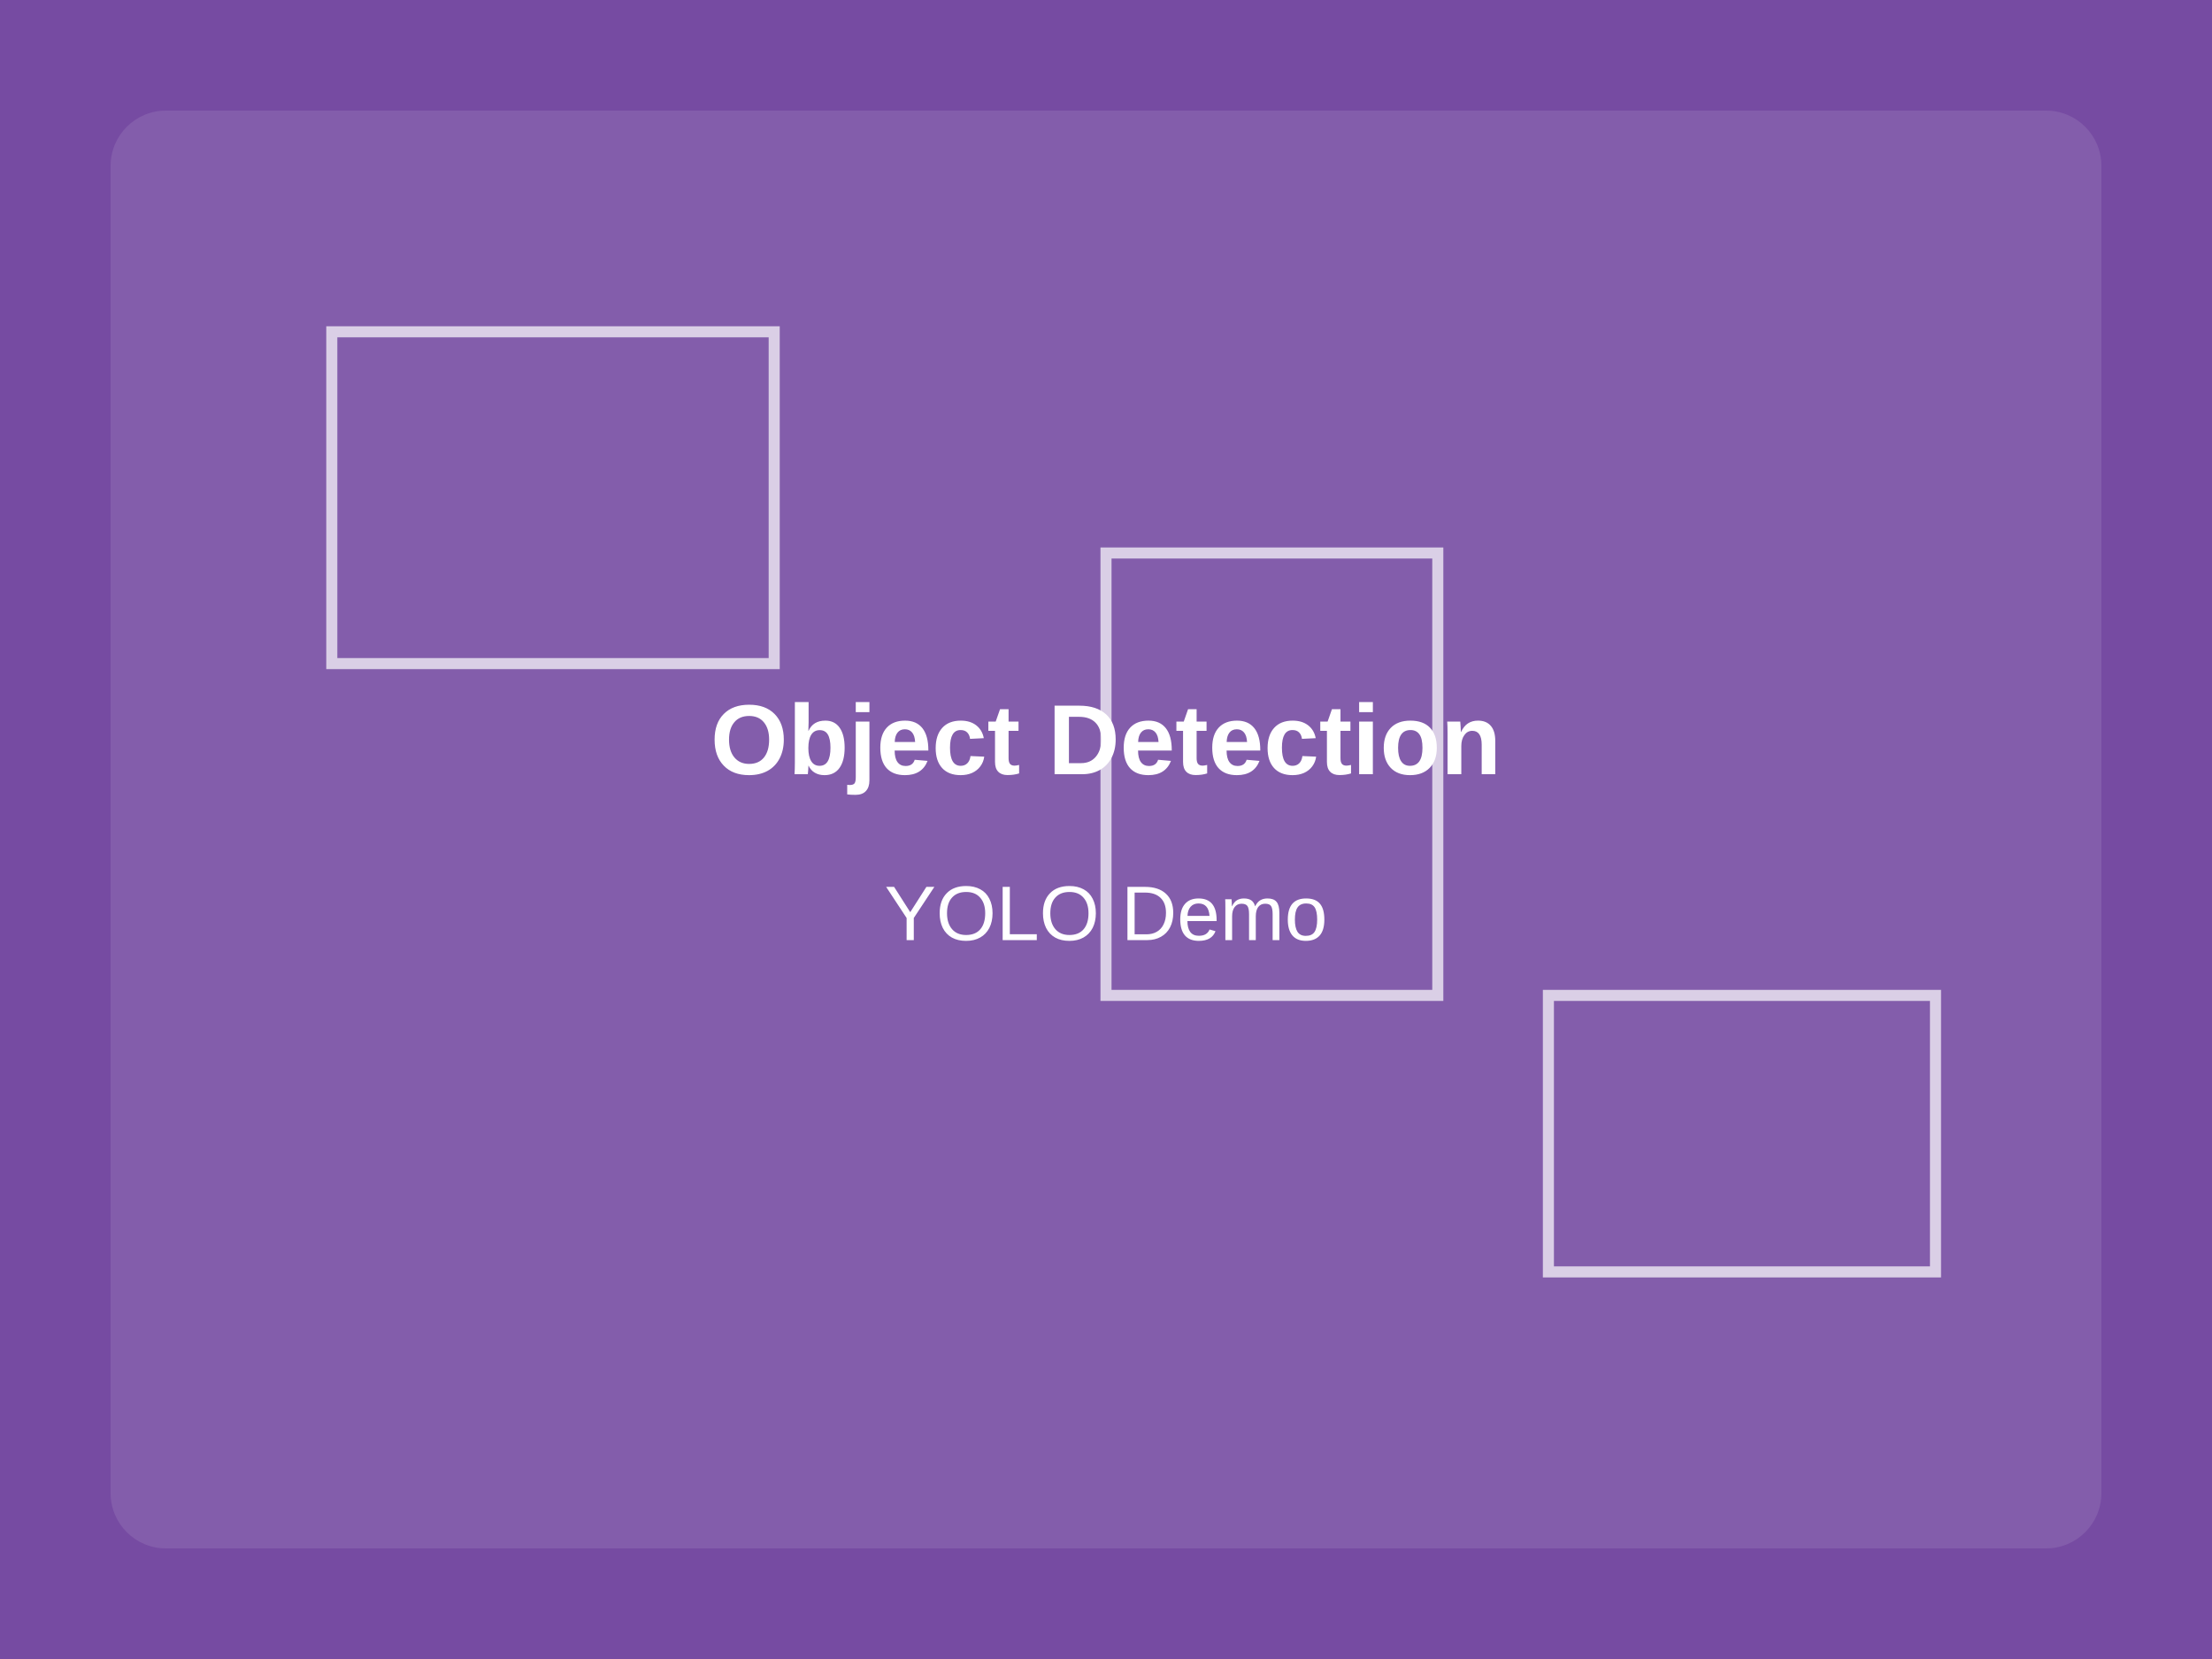
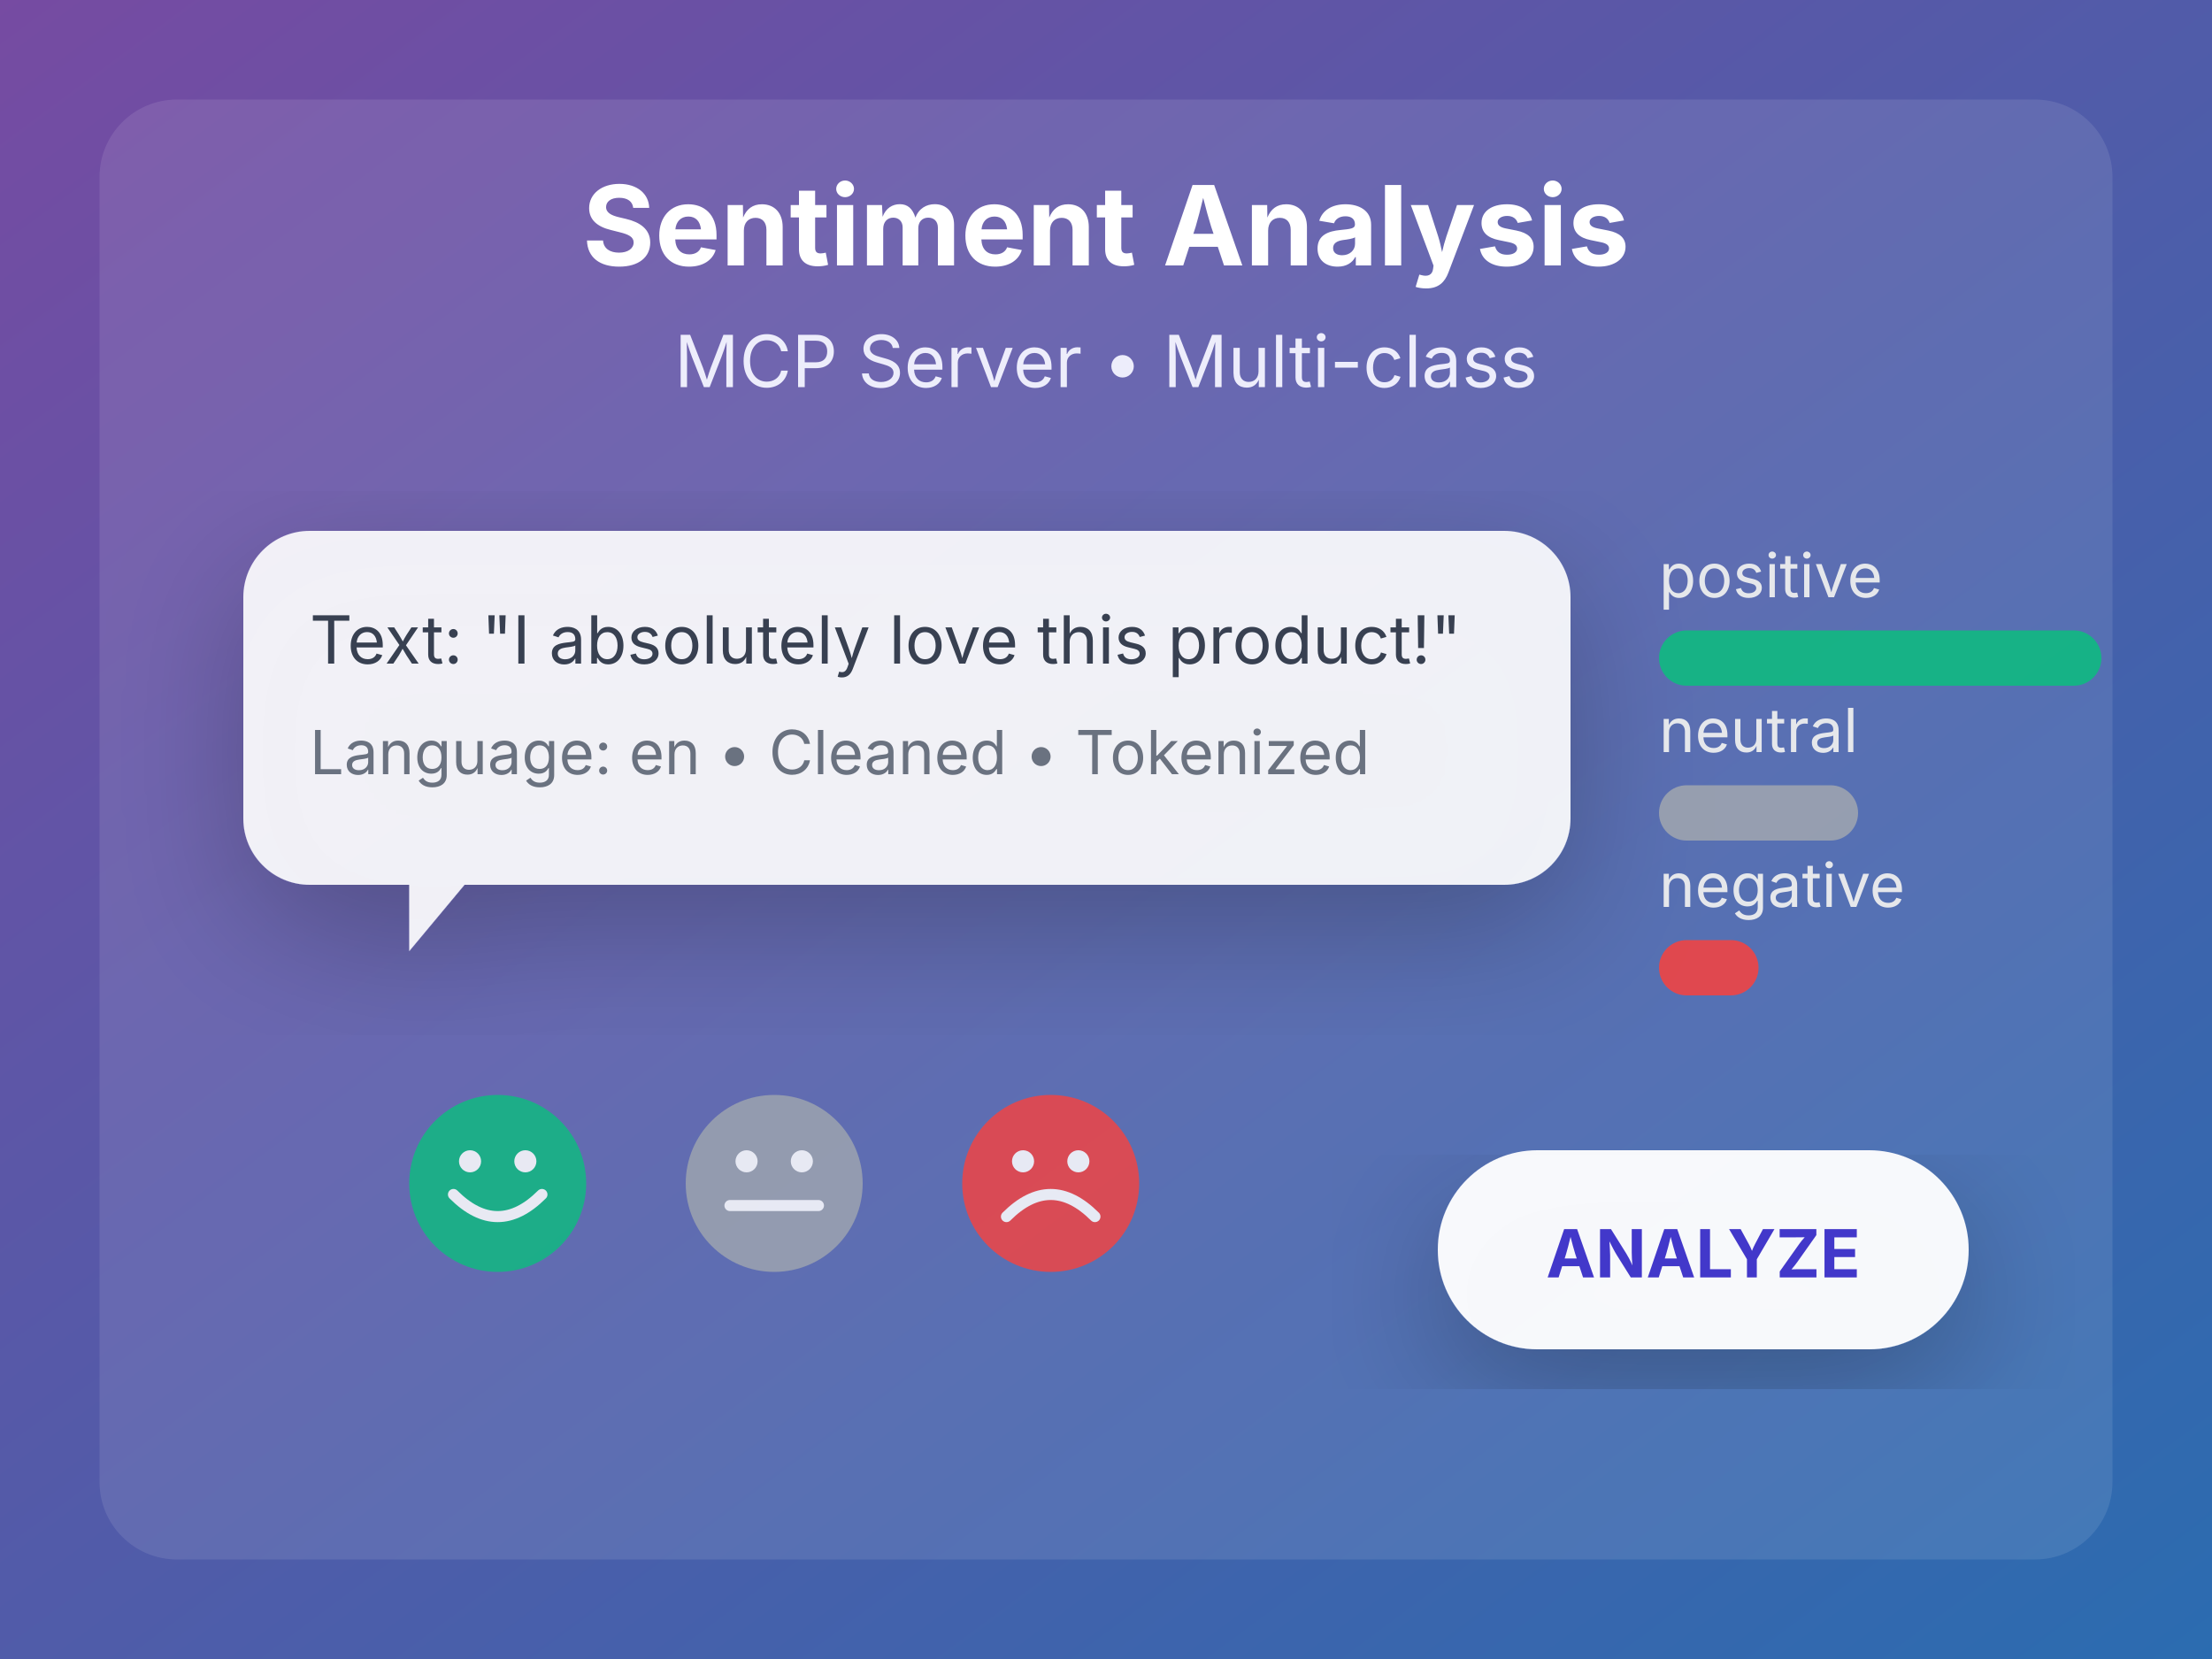
- <svg xmlns="http://www.w3.org/2000/svg" width="400" height="300">
-   <rect width="400" height="300" fill="#764ba2" />
-   <rect x="20" y="20" width="360" height="260" fill="#ffffff" opacity="0.1" rx="10" />
-   <text x="200" y="140" text-anchor="middle" fill="white" font-family="Arial" font-size="18" font-weight="bold">Object Detection</text>
-   <text x="200" y="170" text-anchor="middle" fill="white" font-family="Arial" font-size="14">YOLO Demo</text>
-   <rect x="60" y="60" width="80" height="60" fill="none" stroke="white" stroke-width="2" opacity="0.7" />
-   <rect x="200" y="100" width="60" height="80" fill="none" stroke="white" stroke-width="2" opacity="0.7" />
-   <rect x="280" y="180" width="70" height="50" fill="none" stroke="white" stroke-width="2" opacity="0.7" />
+ <svg xmlns="http://www.w3.org/2000/svg" width="400" height="300" viewBox="0 0 400 300">
+   <defs>
+     <linearGradient id="bg2" x1="0" y1="0" x2="1" y2="1">
+       <stop offset="0%" stop-color="#764ba2" />
+       <stop offset="100%" stop-color="#2b6cb0" />
+     </linearGradient>
+     <filter id="shadow2" x="-20%" y="-20%" width="140%" height="140%">
+       <feDropShadow dx="0" dy="8" stdDeviation="12" flood-color="#000" flood-opacity="0.25" />
+     </filter>
+   </defs>
+   <rect width="400" height="300" fill="url(#bg2)" />
+   <rect x="18" y="18" width="364" height="264" rx="14" fill="#ffffff" opacity="0.1" />
+   <text x="200" y="48" text-anchor="middle" fill="#ffffff" font-family="Inter, Arial, sans-serif" font-size="20" font-weight="700">Sentiment Analysis</text>
+   <text x="200" y="70" text-anchor="middle" fill="#f3f3ff" font-family="Inter, Arial, sans-serif" font-size="13" opacity="0.95">MCP Server • Multi-class</text>
+   <g filter="url(#shadow2)">
+     <rect x="44" y="96" width="240" height="64" rx="12" fill="#ffffff" opacity="0.9" />
+     <path d="M84 160 l-10 12 0 -12 z" fill="#ffffff" opacity="0.9" />
+     <text x="56" y="120" fill="#374151" font-family="Inter, Arial, sans-serif" font-size="12">Text: "I absolutely love this product!"</text>
+     <text x="56" y="140" fill="#6b7280" font-family="Inter, Arial, sans-serif" font-size="11">Language: en • Cleaned • Tokenized</text>
+   </g>
+   <g>
+     <text x="300" y="108" fill="#E5E7EB" font-family="Inter, Arial, sans-serif" font-size="11">positive</text>
+     <rect x="300" y="114" width="80" height="10" rx="5" fill="#10B981" opacity="0.9" />
+     <text x="300" y="136" fill="#E5E7EB" font-family="Inter, Arial, sans-serif" font-size="11">neutral</text>
+     <rect x="300" y="142" width="36" height="10" rx="5" fill="#9CA3AF" opacity="0.9" />
+     <text x="300" y="164" fill="#E5E7EB" font-family="Inter, Arial, sans-serif" font-size="11">negative</text>
+     <rect x="300" y="170" width="18" height="10" rx="5" fill="#EF4444" opacity="0.9" />
+   </g>
+   <g opacity="0.85">
+     <circle cx="90" cy="214" r="16" fill="#10B981" />
+     <circle cx="85" cy="210" r="2" fill="#ffffff" />
+     <circle cx="95" cy="210" r="2" fill="#ffffff" />
+     <path d="M82 216 q8 8 16 0" stroke="#ffffff" stroke-width="2" fill="none" stroke-linecap="round" />
+     <circle cx="140" cy="214" r="16" fill="#9CA3AF" />
+     <circle cx="135" cy="210" r="2" fill="#ffffff" />
+     <circle cx="145" cy="210" r="2" fill="#ffffff" />
+     <line x1="132" y1="218" x2="148" y2="218" stroke="#ffffff" stroke-width="2" stroke-linecap="round" />
+     <circle cx="190" cy="214" r="16" fill="#EF4444" />
+     <circle cx="185" cy="210" r="2" fill="#ffffff" />
+     <circle cx="195" cy="210" r="2" fill="#ffffff" />
+     <path d="M182 220 q8 -8 16 0" stroke="#ffffff" stroke-width="2" fill="none" stroke-linecap="round" />
+   </g>
+   <g transform="translate(260,208)" filter="url(#shadow2)">
+     <rect x="0" y="0" width="96" height="36" rx="18" fill="#ffffff" opacity="0.95" />
+     <text x="48" y="23" text-anchor="middle" fill="#4338CA" font-family="Inter, Arial, sans-serif" font-weight="700" font-size="12">ANALYZE</text>
+   </g>
</svg>
